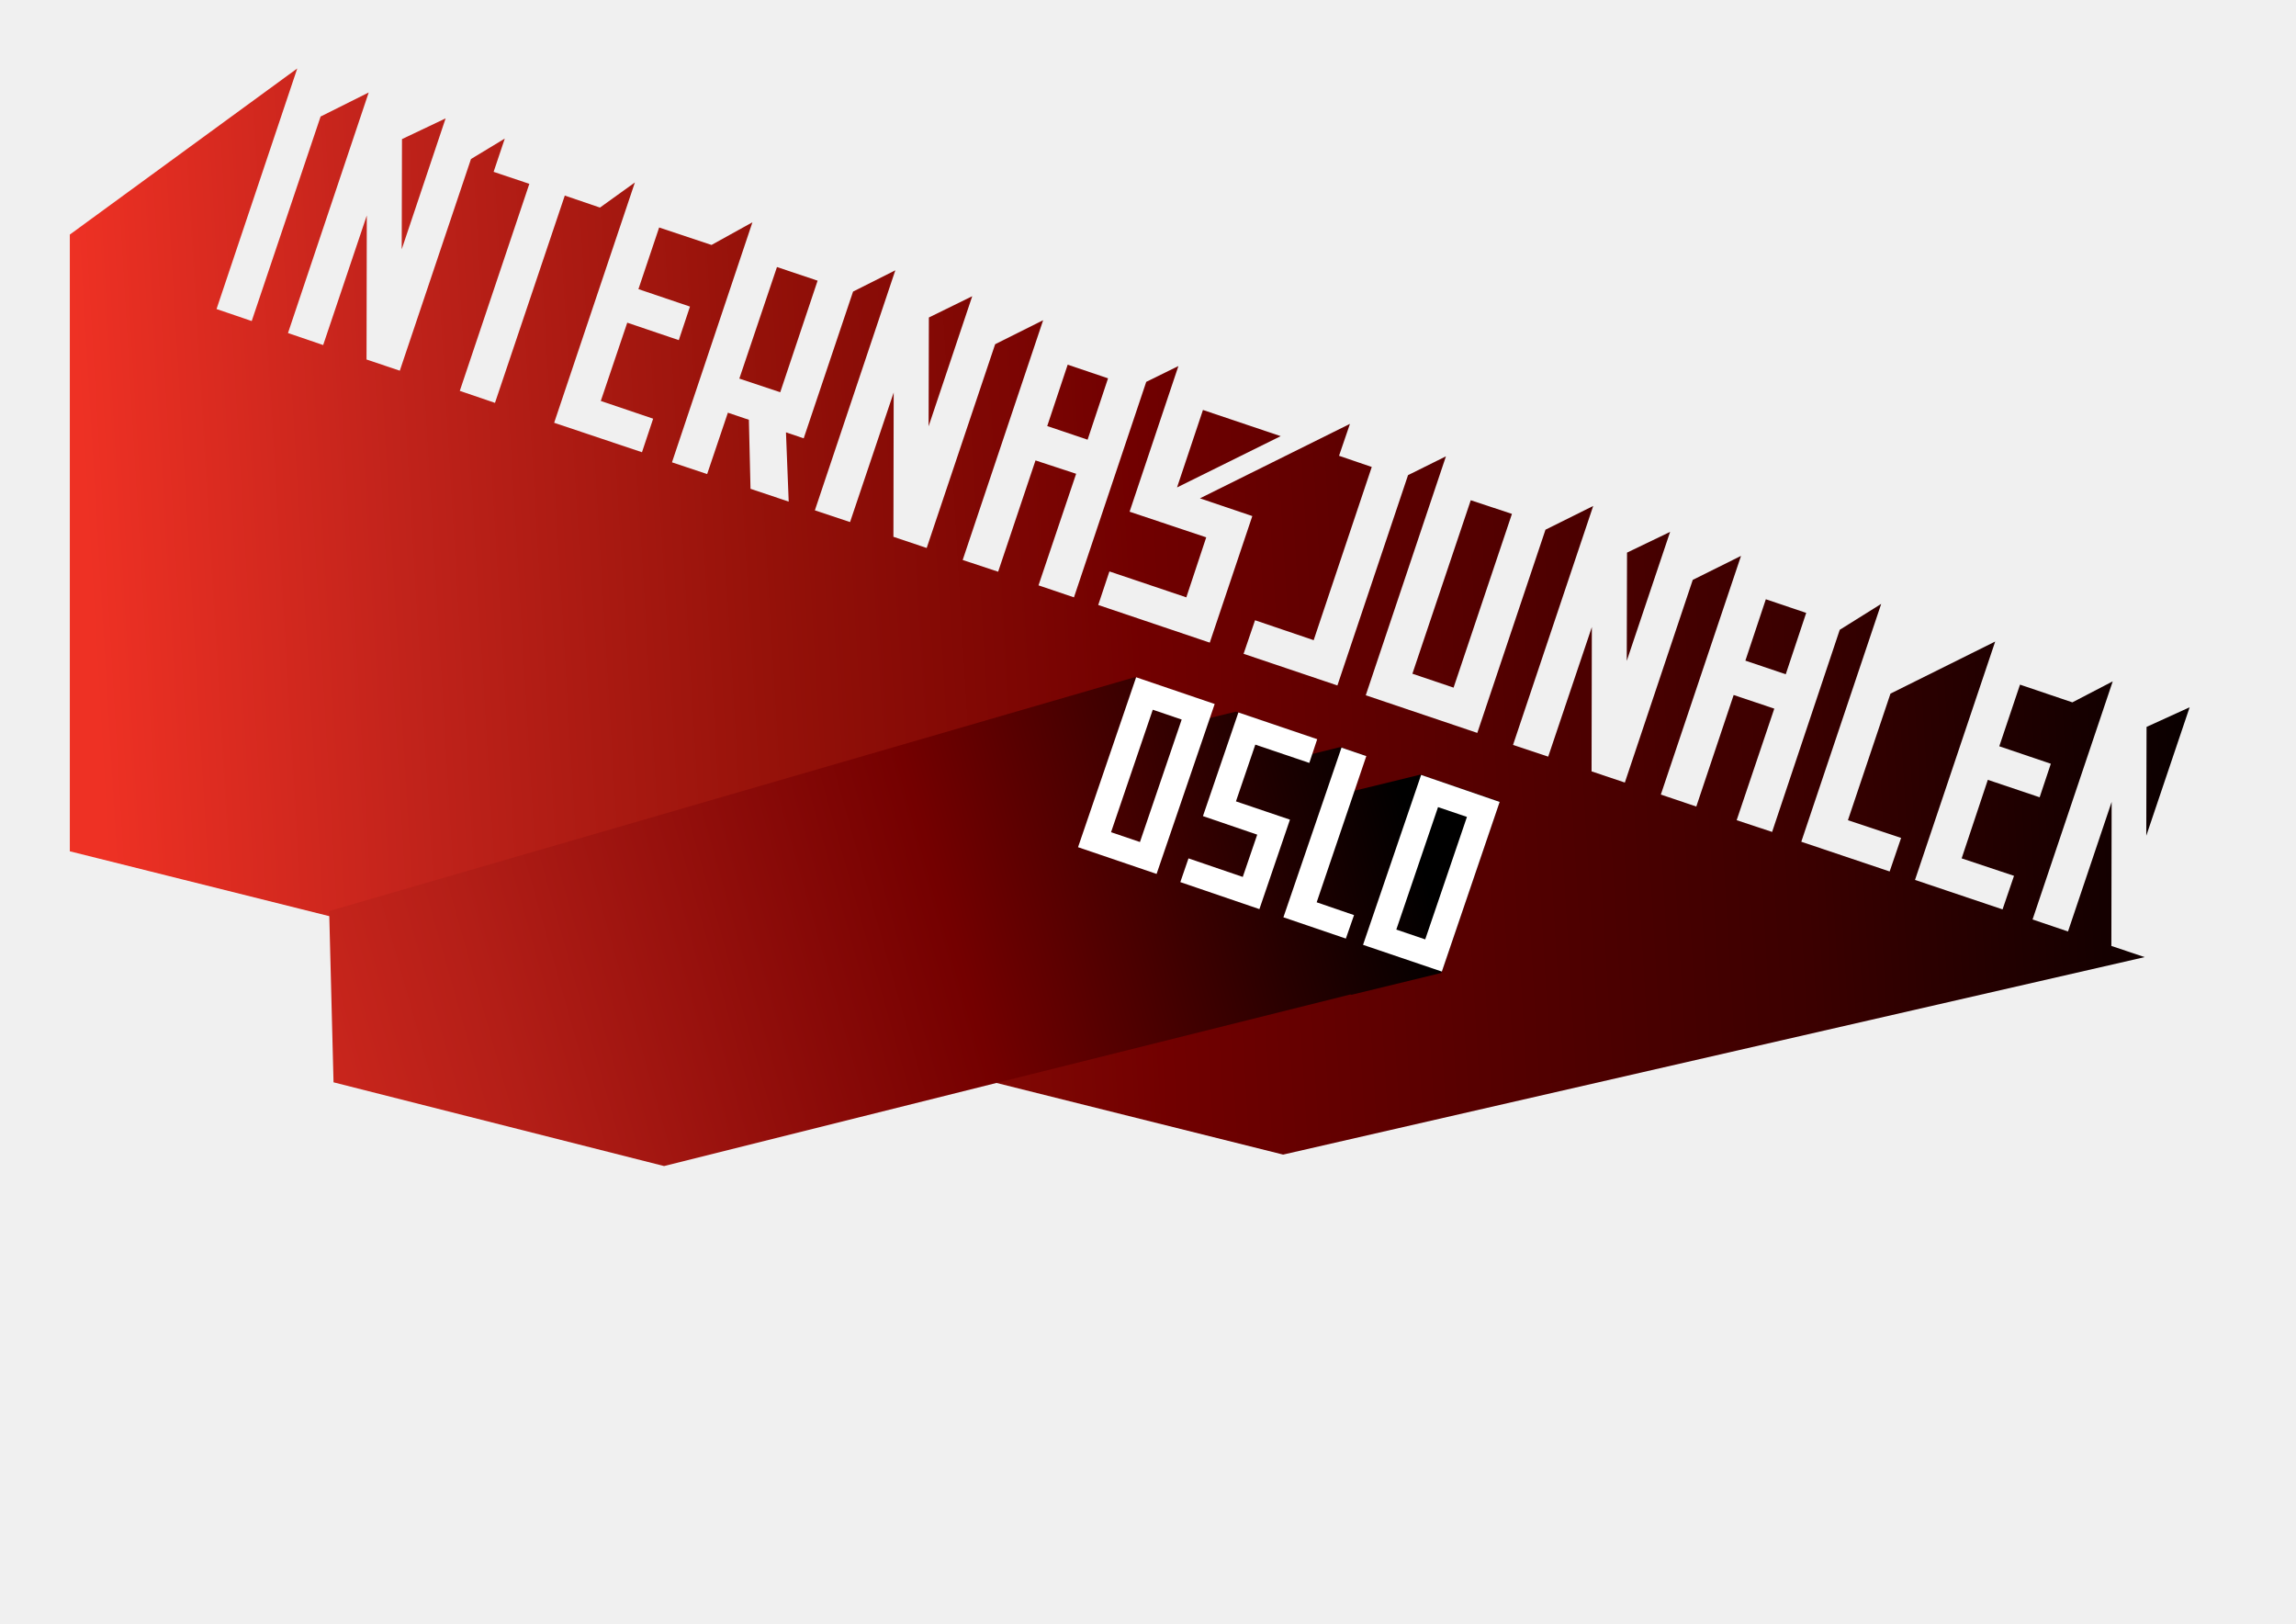
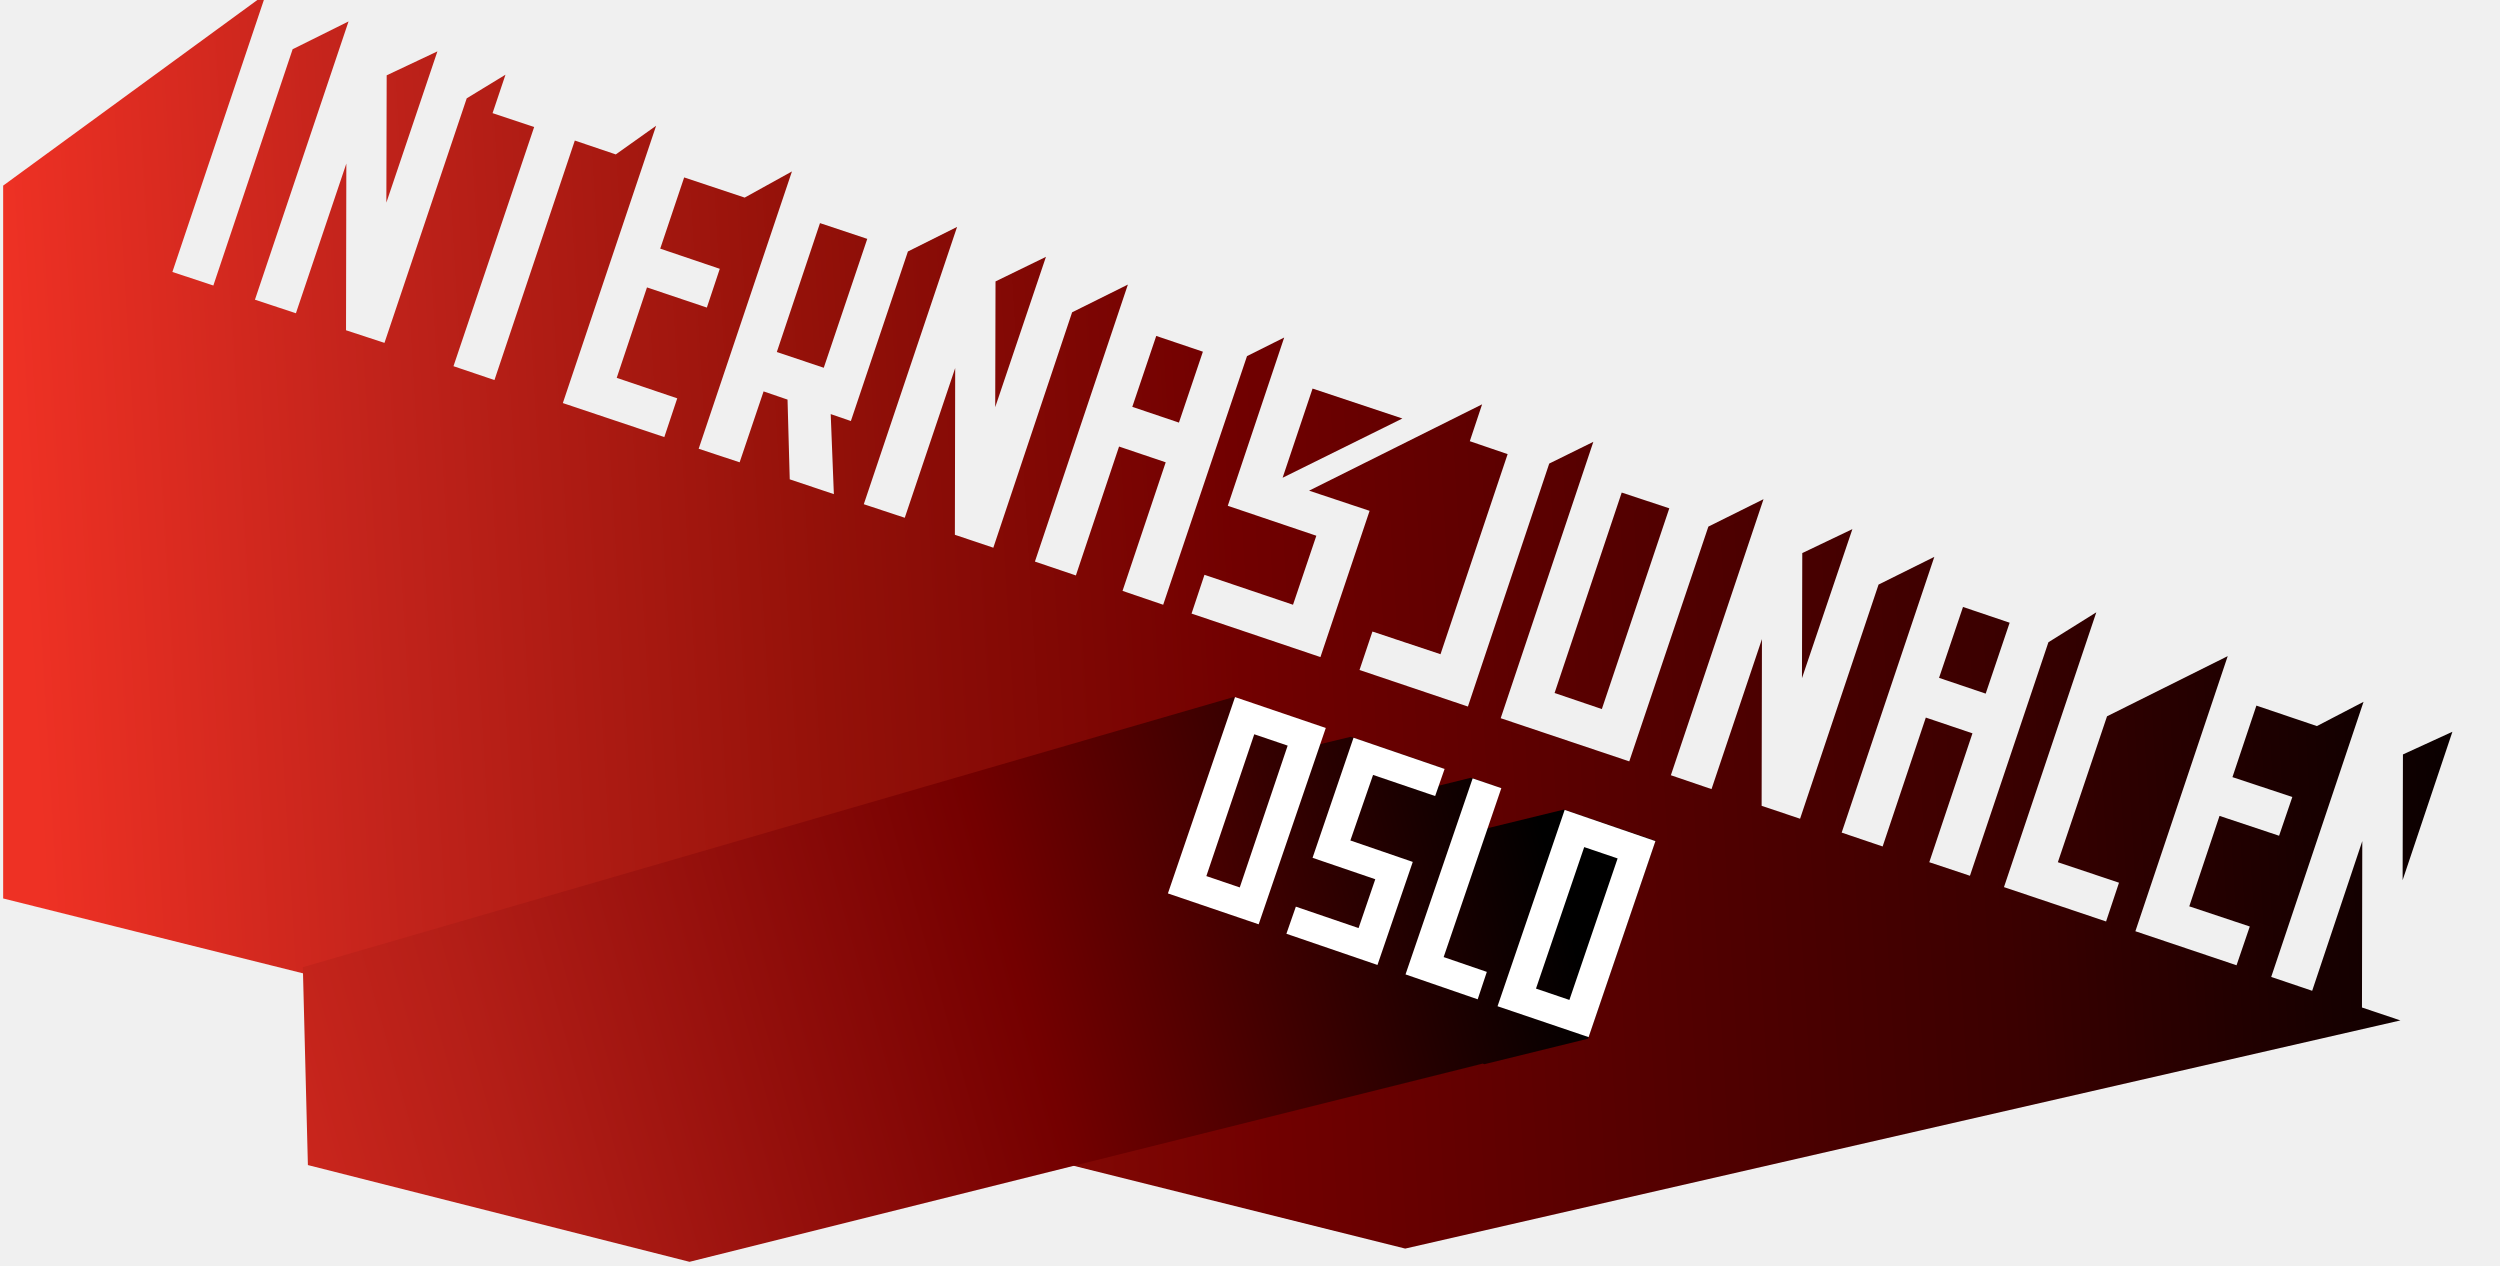
- <svg xmlns="http://www.w3.org/2000/svg" version="1.1" id="Layer_1" x="0px" y="0px" viewBox="0 0 841.9 595.3" style="enable-background:new 0 0 841.9 595.3;" xml:space="preserve">
+ <svg xmlns="http://www.w3.org/2000/svg" version="1.1" id="Layer_1" x="0px" y="0px" viewBox="0 0 793.3 401.7" style="enable-background:new 0 0 793.3 401.7;" xml:space="preserve">
  <style type="text/css">
	.st0{fill:url(#SVGID_1_);}
	.st1{fill:url(#SVGID_2_);}
	.st2{fill:url(#SVGID_3_);}
	.st3{fill:url(#SVGID_4_);}
	.st4{fill:url(#SVGID_5_);}
	.st5{fill:url(#SVGID_6_);}
	.st6{fill:url(#SVGID_7_);}
	.st7{fill:url(#SVGID_8_);}
	.st8{fill:url(#SVGID_9_);}
	.st9{fill:url(#SVGID_10_);}
	.st10{fill:url(#SVGID_11_);}
	.st11{fill:url(#SVGID_12_);}
	.st12{fill:url(#SVGID_13_);}
	.st13{fill:url(#SVGID_14_);}
	.st14{fill:url(#SVGID_15_);}
	.st15{fill:url(#SVGID_16_);}
	.st16{fill:url(#SVGID_17_);}
	.st17{fill:url(#SVGID_18_);}
	.st18{fill:url(#SVGID_19_);}
	.st19{fill:url(#SVGID_20_);}
	.st20{fill:url(#SVGID_21_);}
	.st21{fill:url(#SVGID_22_);}
	.st22{fill:url(#SVGID_23_);}
	.st23{fill:url(#SVGID_24_);}
	.st24{fill:url(#SVGID_25_);}
	.st25{fill:url(#SVGID_26_);}
	.st26{fill:none;stroke:#FFFFFF;stroke-width:0.669;}
	.st27{fill:url(#SVGID_27_);}
	.st28{fill:#FFFFFF;}
</style>
  <g>
-     <linearGradient id="SVGID_1_" gradientUnits="userSpaceOnUse" x1="109.025" y1="25.088" x2="109.034" y2="25.088">
-       <stop offset="0" style="stop-color:#EE3124" />
-       <stop offset="0.145" style="stop-color:#C1231B" />
-       <stop offset="0.317" style="stop-color:#941109" />
-       <stop offset="0.483" style="stop-color:#710000" />
-       <stop offset="0.639" style="stop-color:#540000" />
-       <stop offset="0.781" style="stop-color:#3B0000" />
-       <stop offset="0.906" style="stop-color:#180000" />
-       <stop offset="1" style="stop-color:#000000" />
-     </linearGradient>
-     <polygon class="st0" points="109,25.1 109,25.1 109,25.1  " />
-     <linearGradient id="SVGID_2_" gradientUnits="userSpaceOnUse" x1="135.261" y1="33.902" x2="135.27" y2="33.901">
-       <stop offset="0" style="stop-color:#EE3124" />
-       <stop offset="0.145" style="stop-color:#C1231B" />
-       <stop offset="0.317" style="stop-color:#941109" />
-       <stop offset="0.483" style="stop-color:#710000" />
-       <stop offset="0.639" style="stop-color:#540000" />
-       <stop offset="0.781" style="stop-color:#3B0000" />
-       <stop offset="0.906" style="stop-color:#180000" />
-       <stop offset="1" style="stop-color:#000000" />
-     </linearGradient>
-     <polygon class="st1" points="135.3,33.9 135.3,33.9 135.3,33.9  " />
-     <linearGradient id="SVGID_3_" gradientUnits="userSpaceOnUse" x1="328.75" y1="98.918" x2="328.755" y2="98.918">
-       <stop offset="0" style="stop-color:#EE3124" />
-       <stop offset="0.145" style="stop-color:#C1231B" />
-       <stop offset="0.317" style="stop-color:#941109" />
-       <stop offset="0.483" style="stop-color:#710000" />
-       <stop offset="0.639" style="stop-color:#540000" />
-       <stop offset="0.781" style="stop-color:#3B0000" />
-       <stop offset="0.906" style="stop-color:#180000" />
-       <stop offset="1" style="stop-color:#000000" />
-     </linearGradient>
-     <polygon class="st2" points="328.8,98.9 328.7,98.9 328.8,98.9  " />
-     <linearGradient id="SVGID_4_" gradientUnits="userSpaceOnUse" x1="804.163" y1="258.656" x2="804.168" y2="258.656">
-       <stop offset="0" style="stop-color:#EE3124" />
-       <stop offset="0.145" style="stop-color:#C1231B" />
-       <stop offset="0.317" style="stop-color:#941109" />
-       <stop offset="0.483" style="stop-color:#710000" />
-       <stop offset="0.639" style="stop-color:#540000" />
-       <stop offset="0.781" style="stop-color:#3B0000" />
-       <stop offset="0.906" style="stop-color:#180000" />
-       <stop offset="1" style="stop-color:#000000" />
-     </linearGradient>
-     <polygon class="st3" points="804.2,258.7 804.2,258.7 804.2,258.7  " />
-     <linearGradient id="SVGID_5_" gradientUnits="userSpaceOnUse" x1="39.715" y1="328.032" x2="833.892" y2="280.472">
-       <stop offset="0" style="stop-color:#EE3124" />
-       <stop offset="0.145" style="stop-color:#C1231B" />
-       <stop offset="0.317" style="stop-color:#941109" />
-       <stop offset="0.483" style="stop-color:#710000" />
-       <stop offset="0.639" style="stop-color:#540000" />
-       <stop offset="0.781" style="stop-color:#3B0000" />
-       <stop offset="0.906" style="stop-color:#180000" />
-       <stop offset="1" style="stop-color:#000000" />
-     </linearGradient>
-     <polygon class="st4" points="802.9,259.3 787.1,266.5 787,306.4  " />
-     <linearGradient id="SVGID_6_" gradientUnits="userSpaceOnUse" x1="775.93" y1="249.169" x2="775.942" y2="249.169">
-       <stop offset="0" style="stop-color:#EE3124" />
-       <stop offset="0.145" style="stop-color:#C1231B" />
-       <stop offset="0.317" style="stop-color:#941109" />
-       <stop offset="0.483" style="stop-color:#710000" />
-       <stop offset="0.639" style="stop-color:#540000" />
-       <stop offset="0.781" style="stop-color:#3B0000" />
-       <stop offset="0.906" style="stop-color:#180000" />
-       <stop offset="1" style="stop-color:#000000" />
-     </linearGradient>
-     <polygon class="st5" points="775.9,249.2 775.9,249.2 775.9,249.2  " />
-     <linearGradient id="SVGID_7_" gradientUnits="userSpaceOnUse" x1="36.26" y1="270.277" x2="830.432" y2="222.717">
-       <stop offset="0" style="stop-color:#EE3124" />
-       <stop offset="0.145" style="stop-color:#C1231B" />
-       <stop offset="0.317" style="stop-color:#941109" />
-       <stop offset="0.483" style="stop-color:#710000" />
-       <stop offset="0.639" style="stop-color:#540000" />
-       <stop offset="0.781" style="stop-color:#3B0000" />
-       <stop offset="0.906" style="stop-color:#180000" />
-       <stop offset="1" style="stop-color:#000000" />
-     </linearGradient>
-     <polygon class="st6" points="640,242.2 654.8,247.2 662.3,224.7 647.5,219.7  " />
-     <linearGradient id="SVGID_8_" gradientUnits="userSpaceOnUse" x1="639.437" y1="203.312" x2="639.479" y2="203.309">
-       <stop offset="0" style="stop-color:#EE3124" />
-       <stop offset="0.145" style="stop-color:#C1231B" />
-       <stop offset="0.317" style="stop-color:#941109" />
-       <stop offset="0.483" style="stop-color:#710000" />
-       <stop offset="0.639" style="stop-color:#540000" />
-       <stop offset="0.781" style="stop-color:#3B0000" />
-       <stop offset="0.906" style="stop-color:#180000" />
-       <stop offset="1" style="stop-color:#000000" />
-     </linearGradient>
-     <polygon class="st7" points="639.4,203.3 639.4,203.3 639.5,203.3  " />
-     <linearGradient id="SVGID_9_" gradientUnits="userSpaceOnUse" x1="35.204" y1="252.75" x2="829.387" y2="205.189">
-       <stop offset="0" style="stop-color:#EE3124" />
-       <stop offset="0.145" style="stop-color:#C1231B" />
-       <stop offset="0.317" style="stop-color:#941109" />
-       <stop offset="0.483" style="stop-color:#710000" />
-       <stop offset="0.639" style="stop-color:#540000" />
-       <stop offset="0.781" style="stop-color:#3B0000" />
-       <stop offset="0.906" style="stop-color:#180000" />
-       <stop offset="1" style="stop-color:#000000" />
-     </linearGradient>
-     <polygon class="st8" points="612.4,195 596.6,202.6 596.5,242.3  " />
-     <linearGradient id="SVGID_10_" gradientUnits="userSpaceOnUse" x1="732.731" y1="234.66" x2="732.756" y2="234.658">
-       <stop offset="0" style="stop-color:#EE3124" />
-       <stop offset="0.145" style="stop-color:#C1231B" />
-       <stop offset="0.317" style="stop-color:#941109" />
-       <stop offset="0.483" style="stop-color:#710000" />
-       <stop offset="0.639" style="stop-color:#540000" />
-       <stop offset="0.781" style="stop-color:#3B0000" />
-       <stop offset="0.906" style="stop-color:#180000" />
-       <stop offset="1" style="stop-color:#000000" />
-     </linearGradient>
-     <polygon class="st9" points="732.7,234.7 732.7,234.7 732.8,234.7  " />
-     <linearGradient id="SVGID_11_" gradientUnits="userSpaceOnUse" x1="690.999" y1="220.635" x2="691.014" y2="220.634">
-       <stop offset="0" style="stop-color:#EE3124" />
-       <stop offset="0.145" style="stop-color:#C1231B" />
-       <stop offset="0.317" style="stop-color:#941109" />
-       <stop offset="0.483" style="stop-color:#710000" />
-       <stop offset="0.639" style="stop-color:#540000" />
-       <stop offset="0.781" style="stop-color:#3B0000" />
-       <stop offset="0.906" style="stop-color:#180000" />
-       <stop offset="1" style="stop-color:#000000" />
-     </linearGradient>
-     <polygon class="st10" points="691,220.6 691,220.6 691,220.6  " />
-     <linearGradient id="SVGID_12_" gradientUnits="userSpaceOnUse" x1="29.148" y1="151.594" x2="823.333" y2="104.034">
-       <stop offset="0" style="stop-color:#EE3124" />
-       <stop offset="0.145" style="stop-color:#C1231B" />
-       <stop offset="0.317" style="stop-color:#941109" />
-       <stop offset="0.483" style="stop-color:#710000" />
-       <stop offset="0.639" style="stop-color:#540000" />
-       <stop offset="0.781" style="stop-color:#3B0000" />
-       <stop offset="0.906" style="stop-color:#180000" />
-       <stop offset="1" style="stop-color:#000000" />
-     </linearGradient>
-     <polygon class="st11" points="356.5,108.6 340.6,116.4 340.5,156.3  " />
-     <linearGradient id="SVGID_13_" gradientUnits="userSpaceOnUse" x1="24.581" y1="75.245" x2="818.748" y2="27.686">
-       <stop offset="0" style="stop-color:#EE3124" />
-       <stop offset="0.145" style="stop-color:#C1231B" />
-       <stop offset="0.317" style="stop-color:#941109" />
-       <stop offset="0.483" style="stop-color:#710000" />
-       <stop offset="0.639" style="stop-color:#540000" />
-       <stop offset="0.781" style="stop-color:#3B0000" />
-       <stop offset="0.906" style="stop-color:#180000" />
-       <stop offset="1" style="stop-color:#000000" />
-     </linearGradient>
-     <polygon class="st12" points="163.4,43.4 147.4,51 147.3,91.4  " />
-     <linearGradient id="SVGID_14_" gradientUnits="userSpaceOnUse" x1="34.407" y1="239.473" x2="828.556" y2="191.915">
-       <stop offset="0" style="stop-color:#EE3124" />
-       <stop offset="0.145" style="stop-color:#C1231B" />
-       <stop offset="0.317" style="stop-color:#941109" />
-       <stop offset="0.483" style="stop-color:#710000" />
-       <stop offset="0.639" style="stop-color:#540000" />
-       <stop offset="0.781" style="stop-color:#3B0000" />
-       <stop offset="0.906" style="stop-color:#180000" />
-       <stop offset="1" style="stop-color:#000000" />
-     </linearGradient>
-     <polygon class="st13" points="774.3,294 758.3,341.5 745.3,337.1 774.7,249.8 759.9,257.5 740.7,251 733.1,273.6 752,280    747.9,292.3 728.9,285.9 719.3,314.7 738.5,321.1 734.3,333.4 702.2,322.6 731.6,235.2 693.2,254.3 677.6,300.7 697.1,307.2    692.9,319.5 660.5,308.6 689.8,221.4 674.6,230.9 649.8,305 636.8,300.7 650.6,259.8 635.7,254.8 622,295.7 609,291.3 638.4,203.8    620.7,212.6 595.8,286.9 583.6,282.8 583.7,229.9 567.7,277.4 554.8,273.1 584.2,185.5 566.7,194.2 541.7,268.7 500.8,254.9    530.2,167.3 516.3,174.2 490.4,251.3 456,239.7 460.2,227.4 481.7,234.7 503,171.2 491,167.1 495,155.4 440,182.7 459.2,189.2    443.6,235.6 402.7,221.8 406.8,209.5 435,219 442.3,197 414.2,187.6 432.1,134.2 420.3,140 393.8,219 380.8,214.6 394.6,173.7    379.7,168.8 366,209.6 353,205.3 382.5,117.4 364.9,126.2 339.8,200.9 327.6,196.8 327.7,143.9 311.7,191.4 298.8,187.1    328.3,99.1 312.8,106.9 294.7,160.7 288.2,158.5 289.2,183.9 275.2,179.2 274.6,153.9 266.9,151.3 259.3,173.8 246.4,169.5    275.9,81.5 260.9,89.8 241.7,83.4 234.1,106 253,112.4 248.9,124.7 230,118.3 220.3,147 239.5,153.5 235.4,165.8 203.2,155    232.8,66.9 220,76.1 207.1,71.7 181.5,147.7 168.6,143.3 194.1,67.4 181,63 185.1,50.8 172.7,58.3 146.6,135.9 134.4,131.8    134.5,79 118.5,126.5 105.6,122.1 135.2,33.9 117.6,42.7 117.6,42.6 92.3,117.7 79.4,113.3 109,25.1 25.6,86 25.6,312.1    470.5,423.3 786.4,350.9 774.2,346.8  " />
-     <linearGradient id="SVGID_15_" gradientUnits="userSpaceOnUse" x1="34.906" y1="247.725" x2="829.085" y2="200.166">
-       <stop offset="0" style="stop-color:#EE3124" />
-       <stop offset="0.145" style="stop-color:#C1231B" />
-       <stop offset="0.317" style="stop-color:#941109" />
-       <stop offset="0.483" style="stop-color:#710000" />
-       <stop offset="0.639" style="stop-color:#540000" />
-       <stop offset="0.781" style="stop-color:#3B0000" />
-       <stop offset="0.906" style="stop-color:#180000" />
-       <stop offset="1" style="stop-color:#000000" />
-     </linearGradient>
-     <polygon class="st14" points="517.9,247 533,252.1 554.4,188.4 539.3,183.4  " />
-     <linearGradient id="SVGID_16_" gradientUnits="userSpaceOnUse" x1="163.487" y1="43.394" x2="163.523" y2="43.392">
-       <stop offset="0" style="stop-color:#EE3124" />
-       <stop offset="0.145" style="stop-color:#C1231B" />
-       <stop offset="0.317" style="stop-color:#941109" />
-       <stop offset="0.483" style="stop-color:#710000" />
-       <stop offset="0.639" style="stop-color:#540000" />
-       <stop offset="0.781" style="stop-color:#3B0000" />
-       <stop offset="0.906" style="stop-color:#180000" />
-       <stop offset="1" style="stop-color:#000000" />
-     </linearGradient>
-     <polygon class="st15" points="163.5,43.4 163.5,43.4 163.5,43.4  " />
-     <linearGradient id="SVGID_17_" gradientUnits="userSpaceOnUse" x1="36.486" y1="188.455" x2="821.409" y2="141.45">
-       <stop offset="0" style="stop-color:#EE3124" />
-       <stop offset="0.145" style="stop-color:#C1231B" />
-       <stop offset="0.317" style="stop-color:#941109" />
-       <stop offset="0.483" style="stop-color:#710000" />
-       <stop offset="0.639" style="stop-color:#540000" />
-       <stop offset="0.781" style="stop-color:#3B0000" />
-       <stop offset="0.906" style="stop-color:#180000" />
-       <stop offset="1" style="stop-color:#000000" />
-     </linearGradient>
-     <polygon class="st16" points="441.1,150.3 431.6,178.7 469.6,159.9  " />
-     <linearGradient id="SVGID_18_" gradientUnits="userSpaceOnUse" x1="30.209" y1="169.289" x2="824.388" y2="121.729">
-       <stop offset="0" style="stop-color:#EE3124" />
-       <stop offset="0.145" style="stop-color:#C1231B" />
-       <stop offset="0.317" style="stop-color:#941109" />
-       <stop offset="0.483" style="stop-color:#710000" />
-       <stop offset="0.639" style="stop-color:#540000" />
-       <stop offset="0.781" style="stop-color:#3B0000" />
-       <stop offset="0.906" style="stop-color:#180000" />
-       <stop offset="1" style="stop-color:#000000" />
-     </linearGradient>
-     <polygon class="st17" points="384,156.2 398.8,161.2 406.3,138.7 391.5,133.7  " />
-     <linearGradient id="SVGID_19_" gradientUnits="userSpaceOnUse" x1="613.344" y1="194.536" x2="613.355" y2="194.535">
-       <stop offset="0" style="stop-color:#EE3124" />
-       <stop offset="0.145" style="stop-color:#C1231B" />
-       <stop offset="0.317" style="stop-color:#941109" />
-       <stop offset="0.483" style="stop-color:#710000" />
-       <stop offset="0.639" style="stop-color:#540000" />
-       <stop offset="0.781" style="stop-color:#3B0000" />
-       <stop offset="0.906" style="stop-color:#180000" />
-       <stop offset="1" style="stop-color:#000000" />
-     </linearGradient>
-     <polygon class="st18" points="613.3,194.5 613.3,194.5 613.4,194.5  " />
-     <linearGradient id="SVGID_20_" gradientUnits="userSpaceOnUse" x1="28.235" y1="136.226" x2="822.401" y2="88.666">
-       <stop offset="0" style="stop-color:#EE3124" />
-       <stop offset="0.145" style="stop-color:#C1231B" />
-       <stop offset="0.317" style="stop-color:#941109" />
-       <stop offset="0.483" style="stop-color:#710000" />
-       <stop offset="0.639" style="stop-color:#540000" />
-       <stop offset="0.781" style="stop-color:#3B0000" />
-       <stop offset="0.906" style="stop-color:#180000" />
-       <stop offset="1" style="stop-color:#000000" />
-     </linearGradient>
-     <polygon class="st19" points="299.8,102.9 284.9,97.9 271.1,138.8 286.1,143.8  " />
-     <linearGradient id="SVGID_21_" gradientUnits="userSpaceOnUse" x1="233.065" y1="66.772" x2="233.099" y2="66.77">
-       <stop offset="0" style="stop-color:#EE3124" />
-       <stop offset="0.145" style="stop-color:#C1231B" />
-       <stop offset="0.317" style="stop-color:#941109" />
-       <stop offset="0.483" style="stop-color:#710000" />
-       <stop offset="0.639" style="stop-color:#540000" />
-       <stop offset="0.781" style="stop-color:#3B0000" />
-       <stop offset="0.906" style="stop-color:#180000" />
-       <stop offset="1" style="stop-color:#000000" />
-     </linearGradient>
-     <polygon class="st20" points="233.1,66.8 233.1,66.8 233.1,66.8  " />
-     <linearGradient id="SVGID_22_" gradientUnits="userSpaceOnUse" x1="585.115" y1="185.06" x2="585.124" y2="185.059">
-       <stop offset="0" style="stop-color:#EE3124" />
-       <stop offset="0.145" style="stop-color:#C1231B" />
-       <stop offset="0.317" style="stop-color:#941109" />
-       <stop offset="0.483" style="stop-color:#710000" />
-       <stop offset="0.639" style="stop-color:#540000" />
-       <stop offset="0.781" style="stop-color:#3B0000" />
-       <stop offset="0.906" style="stop-color:#180000" />
-       <stop offset="1" style="stop-color:#000000" />
-     </linearGradient>
-     <polygon class="st21" points="585.1,185.1 585.1,185.1 585.1,185.1  " />
-     <linearGradient id="SVGID_23_" gradientUnits="userSpaceOnUse" x1="356.967" y1="108.394" x2="356.973" y2="108.394">
-       <stop offset="0" style="stop-color:#EE3124" />
-       <stop offset="0.145" style="stop-color:#C1231B" />
-       <stop offset="0.317" style="stop-color:#941109" />
-       <stop offset="0.483" style="stop-color:#710000" />
-       <stop offset="0.639" style="stop-color:#540000" />
-       <stop offset="0.781" style="stop-color:#3B0000" />
-       <stop offset="0.906" style="stop-color:#180000" />
-       <stop offset="1" style="stop-color:#000000" />
-     </linearGradient>
-     <polygon class="st22" points="357,108.4 357,108.4 357,108.4  " />
-     <linearGradient id="SVGID_24_" gradientUnits="userSpaceOnUse" x1="276.253" y1="81.3" x2="276.366" y2="81.293">
-       <stop offset="0" style="stop-color:#EE3124" />
-       <stop offset="0.145" style="stop-color:#C1231B" />
-       <stop offset="0.317" style="stop-color:#941109" />
-       <stop offset="0.483" style="stop-color:#710000" />
-       <stop offset="0.639" style="stop-color:#540000" />
-       <stop offset="0.781" style="stop-color:#3B0000" />
-       <stop offset="0.906" style="stop-color:#180000" />
-       <stop offset="1" style="stop-color:#000000" />
-     </linearGradient>
-     <polygon class="st23" points="276.3,81.3 276.3,81.3 276.4,81.3  " />
-     <linearGradient id="SVGID_25_" gradientUnits="userSpaceOnUse" x1="185.219" y1="50.716" x2="185.332" y2="50.709">
-       <stop offset="0" style="stop-color:#EE3124" />
-       <stop offset="0.145" style="stop-color:#C1231B" />
-       <stop offset="0.317" style="stop-color:#941109" />
-       <stop offset="0.483" style="stop-color:#710000" />
-       <stop offset="0.639" style="stop-color:#540000" />
-       <stop offset="0.781" style="stop-color:#3B0000" />
-       <stop offset="0.906" style="stop-color:#180000" />
-       <stop offset="1" style="stop-color:#000000" />
-     </linearGradient>
-     <polygon class="st24" points="185.2,50.7 185.2,50.7 185.3,50.7  " />
-     <linearGradient id="SVGID_26_" gradientUnits="userSpaceOnUse" x1="383.055" y1="117.168" x2="383.104" y2="117.165">
-       <stop offset="0" style="stop-color:#EE3124" />
-       <stop offset="0.145" style="stop-color:#C1231B" />
-       <stop offset="0.317" style="stop-color:#941109" />
-       <stop offset="0.483" style="stop-color:#710000" />
-       <stop offset="0.639" style="stop-color:#540000" />
-       <stop offset="0.781" style="stop-color:#3B0000" />
-       <stop offset="0.906" style="stop-color:#180000" />
-       <stop offset="1" style="stop-color:#000000" />
-     </linearGradient>
-     <polygon class="st25" points="383.1,117.2 383.1,117.2 383.1,117.2  " />
+     <linearGradient id="SVGID_1_" gradientUnits="userSpaceOnUse" x1="84.393" y1="-1.997" x2="84.401" y2="-1.998">
+       <stop offset="0" style="stop-color:#EE3124" />
+       <stop offset="0.145" style="stop-color:#C1231B" />
+       <stop offset="0.317" style="stop-color:#941109" />
+       <stop offset="0.483" style="stop-color:#710000" />
+       <stop offset="0.639" style="stop-color:#540000" />
+       <stop offset="0.781" style="stop-color:#3B0000" />
+       <stop offset="0.906" style="stop-color:#180000" />
+       <stop offset="1" style="stop-color:#000000" />
+     </linearGradient>
+     <polygon class="st0" points="84.4,-2 84.4,-2 84.4,-2  " />
+     <linearGradient id="SVGID_2_" gradientUnits="userSpaceOnUse" x1="110.629" y1="6.816" x2="110.638" y2="6.816">
+       <stop offset="0" style="stop-color:#EE3124" />
+       <stop offset="0.145" style="stop-color:#C1231B" />
+       <stop offset="0.317" style="stop-color:#941109" />
+       <stop offset="0.483" style="stop-color:#710000" />
+       <stop offset="0.639" style="stop-color:#540000" />
+       <stop offset="0.781" style="stop-color:#3B0000" />
+       <stop offset="0.906" style="stop-color:#180000" />
+       <stop offset="1" style="stop-color:#000000" />
+     </linearGradient>
+     <polygon class="st1" points="110.6,6.8 110.6,6.8 110.6,6.8  " />
+     <linearGradient id="SVGID_3_" gradientUnits="userSpaceOnUse" x1="304.117" y1="71.833" x2="304.123" y2="71.833">
+       <stop offset="0" style="stop-color:#EE3124" />
+       <stop offset="0.145" style="stop-color:#C1231B" />
+       <stop offset="0.317" style="stop-color:#941109" />
+       <stop offset="0.483" style="stop-color:#710000" />
+       <stop offset="0.639" style="stop-color:#540000" />
+       <stop offset="0.781" style="stop-color:#3B0000" />
+       <stop offset="0.906" style="stop-color:#180000" />
+       <stop offset="1" style="stop-color:#000000" />
+     </linearGradient>
+     <polygon class="st2" points="304.1,71.8 304.1,71.8 304.1,71.8  " />
+     <linearGradient id="SVGID_4_" gradientUnits="userSpaceOnUse" x1="779.531" y1="231.571" x2="779.536" y2="231.57">
+       <stop offset="0" style="stop-color:#EE3124" />
+       <stop offset="0.145" style="stop-color:#C1231B" />
+       <stop offset="0.317" style="stop-color:#941109" />
+       <stop offset="0.483" style="stop-color:#710000" />
+       <stop offset="0.639" style="stop-color:#540000" />
+       <stop offset="0.781" style="stop-color:#3B0000" />
+       <stop offset="0.906" style="stop-color:#180000" />
+       <stop offset="1" style="stop-color:#000000" />
+     </linearGradient>
+     <polygon class="st3" points="779.5,231.6 779.5,231.6 779.5,231.6  " />
+     <linearGradient id="SVGID_5_" gradientUnits="userSpaceOnUse" x1="15.082" y1="300.947" x2="809.26" y2="253.387">
+       <stop offset="0" style="stop-color:#EE3124" />
+       <stop offset="0.145" style="stop-color:#C1231B" />
+       <stop offset="0.317" style="stop-color:#941109" />
+       <stop offset="0.483" style="stop-color:#710000" />
+       <stop offset="0.639" style="stop-color:#540000" />
+       <stop offset="0.781" style="stop-color:#3B0000" />
+       <stop offset="0.906" style="stop-color:#180000" />
+       <stop offset="1" style="stop-color:#000000" />
+     </linearGradient>
+     <polygon class="st4" points="778.2,232.2 762.5,239.4 762.4,279.3  " />
+     <linearGradient id="SVGID_6_" gradientUnits="userSpaceOnUse" x1="751.298" y1="222.084" x2="751.31" y2="222.083">
+       <stop offset="0" style="stop-color:#EE3124" />
+       <stop offset="0.145" style="stop-color:#C1231B" />
+       <stop offset="0.317" style="stop-color:#941109" />
+       <stop offset="0.483" style="stop-color:#710000" />
+       <stop offset="0.639" style="stop-color:#540000" />
+       <stop offset="0.781" style="stop-color:#3B0000" />
+       <stop offset="0.906" style="stop-color:#180000" />
+       <stop offset="1" style="stop-color:#000000" />
+     </linearGradient>
+     <polygon class="st5" points="751.3,222.1 751.3,222.1 751.3,222.1  " />
+     <linearGradient id="SVGID_7_" gradientUnits="userSpaceOnUse" x1="11.628" y1="243.191" x2="805.8" y2="195.632">
+       <stop offset="0" style="stop-color:#EE3124" />
+       <stop offset="0.145" style="stop-color:#C1231B" />
+       <stop offset="0.317" style="stop-color:#941109" />
+       <stop offset="0.483" style="stop-color:#710000" />
+       <stop offset="0.639" style="stop-color:#540000" />
+       <stop offset="0.781" style="stop-color:#3B0000" />
+       <stop offset="0.906" style="stop-color:#180000" />
+       <stop offset="1" style="stop-color:#000000" />
+     </linearGradient>
+     <polygon class="st6" points="615.3,215.1 630.1,220.1 637.7,197.6 622.9,192.6  " />
+     <linearGradient id="SVGID_8_" gradientUnits="userSpaceOnUse" x1="614.805" y1="176.226" x2="614.847" y2="176.224">
+       <stop offset="0" style="stop-color:#EE3124" />
+       <stop offset="0.145" style="stop-color:#C1231B" />
+       <stop offset="0.317" style="stop-color:#941109" />
+       <stop offset="0.483" style="stop-color:#710000" />
+       <stop offset="0.639" style="stop-color:#540000" />
+       <stop offset="0.781" style="stop-color:#3B0000" />
+       <stop offset="0.906" style="stop-color:#180000" />
+       <stop offset="1" style="stop-color:#000000" />
+     </linearGradient>
+     <polygon class="st7" points="614.8,176.2 614.8,176.2 614.8,176.2  " />
+     <linearGradient id="SVGID_9_" gradientUnits="userSpaceOnUse" x1="10.572" y1="225.664" x2="804.755" y2="178.104">
+       <stop offset="0" style="stop-color:#EE3124" />
+       <stop offset="0.145" style="stop-color:#C1231B" />
+       <stop offset="0.317" style="stop-color:#941109" />
+       <stop offset="0.483" style="stop-color:#710000" />
+       <stop offset="0.639" style="stop-color:#540000" />
+       <stop offset="0.781" style="stop-color:#3B0000" />
+       <stop offset="0.906" style="stop-color:#180000" />
+       <stop offset="1" style="stop-color:#000000" />
+     </linearGradient>
+     <polygon class="st8" points="587.8,167.9 571.9,175.5 571.8,215.2  " />
+     <linearGradient id="SVGID_10_" gradientUnits="userSpaceOnUse" x1="708.098" y1="207.574" x2="708.124" y2="207.573">
+       <stop offset="0" style="stop-color:#EE3124" />
+       <stop offset="0.145" style="stop-color:#C1231B" />
+       <stop offset="0.317" style="stop-color:#941109" />
+       <stop offset="0.483" style="stop-color:#710000" />
+       <stop offset="0.639" style="stop-color:#540000" />
+       <stop offset="0.781" style="stop-color:#3B0000" />
+       <stop offset="0.906" style="stop-color:#180000" />
+       <stop offset="1" style="stop-color:#000000" />
+     </linearGradient>
+     <polygon class="st9" points="708.1,207.6 708.1,207.6 708.1,207.6  " />
+     <linearGradient id="SVGID_11_" gradientUnits="userSpaceOnUse" x1="666.367" y1="193.549" x2="666.382" y2="193.549">
+       <stop offset="0" style="stop-color:#EE3124" />
+       <stop offset="0.145" style="stop-color:#C1231B" />
+       <stop offset="0.317" style="stop-color:#941109" />
+       <stop offset="0.483" style="stop-color:#710000" />
+       <stop offset="0.639" style="stop-color:#540000" />
+       <stop offset="0.781" style="stop-color:#3B0000" />
+       <stop offset="0.906" style="stop-color:#180000" />
+       <stop offset="1" style="stop-color:#000000" />
+     </linearGradient>
+     <polygon class="st10" points="666.4,193.5 666.4,193.5 666.4,193.6  " />
+     <linearGradient id="SVGID_12_" gradientUnits="userSpaceOnUse" x1="4.516" y1="124.508" x2="798.7" y2="76.948">
+       <stop offset="0" style="stop-color:#EE3124" />
+       <stop offset="0.145" style="stop-color:#C1231B" />
+       <stop offset="0.317" style="stop-color:#941109" />
+       <stop offset="0.483" style="stop-color:#710000" />
+       <stop offset="0.639" style="stop-color:#540000" />
+       <stop offset="0.781" style="stop-color:#3B0000" />
+       <stop offset="0.906" style="stop-color:#180000" />
+       <stop offset="1" style="stop-color:#000000" />
+     </linearGradient>
+     <polygon class="st11" points="331.9,81.5 315.9,89.3 315.8,129.2  " />
+     <linearGradient id="SVGID_13_" gradientUnits="userSpaceOnUse" x1="-5.098850e-02" y1="48.16" x2="794.116" y2="0.601">
+       <stop offset="0" style="stop-color:#EE3124" />
+       <stop offset="0.145" style="stop-color:#C1231B" />
+       <stop offset="0.317" style="stop-color:#941109" />
+       <stop offset="0.483" style="stop-color:#710000" />
+       <stop offset="0.639" style="stop-color:#540000" />
+       <stop offset="0.781" style="stop-color:#3B0000" />
+       <stop offset="0.906" style="stop-color:#180000" />
+       <stop offset="1" style="stop-color:#000000" />
+     </linearGradient>
+     <polygon class="st12" points="138.8,16.3 122.7,23.9 122.6,64.3  " />
+     <linearGradient id="SVGID_14_" gradientUnits="userSpaceOnUse" x1="9.775" y1="212.388" x2="803.924" y2="164.83">
+       <stop offset="0" style="stop-color:#EE3124" />
+       <stop offset="0.145" style="stop-color:#C1231B" />
+       <stop offset="0.317" style="stop-color:#941109" />
+       <stop offset="0.483" style="stop-color:#710000" />
+       <stop offset="0.639" style="stop-color:#540000" />
+       <stop offset="0.781" style="stop-color:#3B0000" />
+       <stop offset="0.906" style="stop-color:#180000" />
+       <stop offset="1" style="stop-color:#000000" />
+     </linearGradient>
+     <polygon class="st13" points="749.6,266.9 733.7,314.4 720.7,310 750,222.7 735.2,230.4 716,223.9 708.4,246.6 727.4,252.9    723.2,265.2 704.3,258.9 694.7,287.6 713.9,294 709.7,306.3 677.6,295.5 706.9,208.2 668.6,227.3 653,273.6 672.4,280.1    668.3,292.4 635.9,281.5 665.2,194.3 650,203.8 625.1,277.9 612.2,273.6 625.9,232.7 611.1,227.7 597.4,268.6 584.4,264.2    613.8,176.7 596.1,185.5 571.2,259.8 559,255.7 559.1,202.8 543.1,250.4 530.2,246 559.6,158.4 542.1,167.1 517,241.6 476.2,227.9    505.6,140.2 491.6,147.1 465.8,224.2 431.4,212.6 435.5,200.4 457.1,207.6 478.4,144.1 466.4,140 470.3,128.3 415.4,155.7    434.6,162.1 419,208.5 378.1,194.7 382.2,182.4 410.3,191.9 417.7,170 389.6,160.5 407.5,107.1 395.7,113 369.1,191.9 356.2,187.5    369.9,146.7 355.1,141.7 341.4,182.6 328.4,178.2 357.9,90.3 340.2,99.1 315.2,173.8 303,169.7 303.1,116.8 287.1,164.3 274.1,160    303.7,72 288.1,79.8 270,133.6 263.6,131.4 264.6,156.8 250.6,152.1 249.9,126.8 242.3,124.2 234.7,146.7 221.7,142.4 251.3,54.4    236.3,62.7 217.1,56.3 209.5,78.9 228.4,85.3 224.3,97.6 205.3,91.2 195.7,119.9 214.9,126.4 210.8,138.7 178.6,127.9 208.2,39.9    195.4,49 182.4,44.6 156.9,120.6 143.9,116.2 169.5,40.3 156.3,35.9 160.4,23.7 148.1,31.2 122,108.8 109.8,104.8 109.9,51.9    93.9,99.4 80.9,95.1 110.6,6.8 92.9,15.6 92.9,15.5 67.7,90.6 54.7,86.3 84.4,-2 1,58.9 1,285.1 445.9,396.2 761.7,323.8    749.5,319.7  " />
+     <linearGradient id="SVGID_15_" gradientUnits="userSpaceOnUse" x1="10.274" y1="220.64" x2="804.453" y2="173.08">
+       <stop offset="0" style="stop-color:#EE3124" />
+       <stop offset="0.145" style="stop-color:#C1231B" />
+       <stop offset="0.317" style="stop-color:#941109" />
+       <stop offset="0.483" style="stop-color:#710000" />
+       <stop offset="0.639" style="stop-color:#540000" />
+       <stop offset="0.781" style="stop-color:#3B0000" />
+       <stop offset="0.906" style="stop-color:#180000" />
+       <stop offset="1" style="stop-color:#000000" />
+     </linearGradient>
+     <polygon class="st14" points="493.3,219.9 508.3,225 529.7,161.3 514.6,156.3  " />
+     <linearGradient id="SVGID_16_" gradientUnits="userSpaceOnUse" x1="138.854" y1="16.308" x2="138.891" y2="16.306">
+       <stop offset="0" style="stop-color:#EE3124" />
+       <stop offset="0.145" style="stop-color:#C1231B" />
+       <stop offset="0.317" style="stop-color:#941109" />
+       <stop offset="0.483" style="stop-color:#710000" />
+       <stop offset="0.639" style="stop-color:#540000" />
+       <stop offset="0.781" style="stop-color:#3B0000" />
+       <stop offset="0.906" style="stop-color:#180000" />
+       <stop offset="1" style="stop-color:#000000" />
+     </linearGradient>
+     <polygon class="st15" points="138.9,16.3 138.9,16.3 138.9,16.3  " />
+     <linearGradient id="SVGID_17_" gradientUnits="userSpaceOnUse" x1="11.853" y1="161.37" x2="796.777" y2="114.364">
+       <stop offset="0" style="stop-color:#EE3124" />
+       <stop offset="0.145" style="stop-color:#C1231B" />
+       <stop offset="0.317" style="stop-color:#941109" />
+       <stop offset="0.483" style="stop-color:#710000" />
+       <stop offset="0.639" style="stop-color:#540000" />
+       <stop offset="0.781" style="stop-color:#3B0000" />
+       <stop offset="0.906" style="stop-color:#180000" />
+       <stop offset="1" style="stop-color:#000000" />
+     </linearGradient>
+     <polygon class="st16" points="416.5,123.3 407,151.6 445,132.8  " />
+     <linearGradient id="SVGID_18_" gradientUnits="userSpaceOnUse" x1="5.577" y1="142.203" x2="799.756" y2="94.643">
+       <stop offset="0" style="stop-color:#EE3124" />
+       <stop offset="0.145" style="stop-color:#C1231B" />
+       <stop offset="0.317" style="stop-color:#941109" />
+       <stop offset="0.483" style="stop-color:#710000" />
+       <stop offset="0.639" style="stop-color:#540000" />
+       <stop offset="0.781" style="stop-color:#3B0000" />
+       <stop offset="0.906" style="stop-color:#180000" />
+       <stop offset="1" style="stop-color:#000000" />
+     </linearGradient>
+     <polygon class="st17" points="359.3,129.1 374.1,134.1 381.7,111.6 366.9,106.6  " />
+     <linearGradient id="SVGID_19_" gradientUnits="userSpaceOnUse" x1="588.712" y1="167.45" x2="588.723" y2="167.45">
+       <stop offset="0" style="stop-color:#EE3124" />
+       <stop offset="0.145" style="stop-color:#C1231B" />
+       <stop offset="0.317" style="stop-color:#941109" />
+       <stop offset="0.483" style="stop-color:#710000" />
+       <stop offset="0.639" style="stop-color:#540000" />
+       <stop offset="0.781" style="stop-color:#3B0000" />
+       <stop offset="0.906" style="stop-color:#180000" />
+       <stop offset="1" style="stop-color:#000000" />
+     </linearGradient>
+     <polygon class="st18" points="588.7,167.4 588.7,167.4 588.7,167.5  " />
+     <linearGradient id="SVGID_20_" gradientUnits="userSpaceOnUse" x1="3.603" y1="109.14" x2="797.769" y2="61.581">
+       <stop offset="0" style="stop-color:#EE3124" />
+       <stop offset="0.145" style="stop-color:#C1231B" />
+       <stop offset="0.317" style="stop-color:#941109" />
+       <stop offset="0.483" style="stop-color:#710000" />
+       <stop offset="0.639" style="stop-color:#540000" />
+       <stop offset="0.781" style="stop-color:#3B0000" />
+       <stop offset="0.906" style="stop-color:#180000" />
+       <stop offset="1" style="stop-color:#000000" />
+     </linearGradient>
+     <polygon class="st19" points="275.2,75.8 260.2,70.8 246.5,111.7 261.4,116.7  " />
+     <linearGradient id="SVGID_21_" gradientUnits="userSpaceOnUse" x1="208.433" y1="39.686" x2="208.467" y2="39.684">
+       <stop offset="0" style="stop-color:#EE3124" />
+       <stop offset="0.145" style="stop-color:#C1231B" />
+       <stop offset="0.317" style="stop-color:#941109" />
+       <stop offset="0.483" style="stop-color:#710000" />
+       <stop offset="0.639" style="stop-color:#540000" />
+       <stop offset="0.781" style="stop-color:#3B0000" />
+       <stop offset="0.906" style="stop-color:#180000" />
+       <stop offset="1" style="stop-color:#000000" />
+     </linearGradient>
+     <polygon class="st20" points="208.4,39.7 208.4,39.7 208.5,39.7  " />
+     <linearGradient id="SVGID_22_" gradientUnits="userSpaceOnUse" x1="560.483" y1="157.974" x2="560.492" y2="157.974">
+       <stop offset="0" style="stop-color:#EE3124" />
+       <stop offset="0.145" style="stop-color:#C1231B" />
+       <stop offset="0.317" style="stop-color:#941109" />
+       <stop offset="0.483" style="stop-color:#710000" />
+       <stop offset="0.639" style="stop-color:#540000" />
+       <stop offset="0.781" style="stop-color:#3B0000" />
+       <stop offset="0.906" style="stop-color:#180000" />
+       <stop offset="1" style="stop-color:#000000" />
+     </linearGradient>
+     <polygon class="st21" points="560.5,158 560.5,158 560.5,158  " />
+     <linearGradient id="SVGID_23_" gradientUnits="userSpaceOnUse" x1="332.335" y1="81.308" x2="332.341" y2="81.308">
+       <stop offset="0" style="stop-color:#EE3124" />
+       <stop offset="0.145" style="stop-color:#C1231B" />
+       <stop offset="0.317" style="stop-color:#941109" />
+       <stop offset="0.483" style="stop-color:#710000" />
+       <stop offset="0.639" style="stop-color:#540000" />
+       <stop offset="0.781" style="stop-color:#3B0000" />
+       <stop offset="0.906" style="stop-color:#180000" />
+       <stop offset="1" style="stop-color:#000000" />
+     </linearGradient>
+     <polygon class="st22" points="332.3,81.3 332.3,81.3 332.3,81.3  " />
+     <linearGradient id="SVGID_24_" gradientUnits="userSpaceOnUse" x1="251.621" y1="54.214" x2="251.734" y2="54.208">
+       <stop offset="0" style="stop-color:#EE3124" />
+       <stop offset="0.145" style="stop-color:#C1231B" />
+       <stop offset="0.317" style="stop-color:#941109" />
+       <stop offset="0.483" style="stop-color:#710000" />
+       <stop offset="0.639" style="stop-color:#540000" />
+       <stop offset="0.781" style="stop-color:#3B0000" />
+       <stop offset="0.906" style="stop-color:#180000" />
+       <stop offset="1" style="stop-color:#000000" />
+     </linearGradient>
+     <polygon class="st23" points="251.6,54.2 251.6,54.2 251.7,54.2  " />
+     <linearGradient id="SVGID_25_" gradientUnits="userSpaceOnUse" x1="160.586" y1="23.63" x2="160.699" y2="23.623">
+       <stop offset="0" style="stop-color:#EE3124" />
+       <stop offset="0.145" style="stop-color:#C1231B" />
+       <stop offset="0.317" style="stop-color:#941109" />
+       <stop offset="0.483" style="stop-color:#710000" />
+       <stop offset="0.639" style="stop-color:#540000" />
+       <stop offset="0.781" style="stop-color:#3B0000" />
+       <stop offset="0.906" style="stop-color:#180000" />
+       <stop offset="1" style="stop-color:#000000" />
+     </linearGradient>
+     <polygon class="st24" points="160.6,23.6 160.6,23.6 160.7,23.6  " />
+     <linearGradient id="SVGID_26_" gradientUnits="userSpaceOnUse" x1="358.423" y1="90.082" x2="358.472" y2="90.08">
+       <stop offset="0" style="stop-color:#EE3124" />
+       <stop offset="0.145" style="stop-color:#C1231B" />
+       <stop offset="0.317" style="stop-color:#941109" />
+       <stop offset="0.483" style="stop-color:#710000" />
+       <stop offset="0.639" style="stop-color:#540000" />
+       <stop offset="0.781" style="stop-color:#3B0000" />
+       <stop offset="0.906" style="stop-color:#180000" />
+       <stop offset="1" style="stop-color:#000000" />
+     </linearGradient>
+     <polygon class="st25" points="358.4,90.1 358.4,90.1 358.5,90.1  " />
  </g>
-   <path class="st26" d="M419.8,315.6" />
-   <linearGradient id="SVGID_27_" gradientUnits="userSpaceOnUse" x1="16.832" y1="431.026" x2="514.023" y2="290.715">
+   <path class="st26" d="M395.2,288.5" />
+   <linearGradient id="SVGID_27_" gradientUnits="userSpaceOnUse" x1="-7.8" y1="403.941" x2="489.39" y2="263.629">
    <stop offset="0" style="stop-color:#EE3124" />
    <stop offset="0.111" style="stop-color:#DC2C21" />
    <stop offset="0.339" style="stop-color:#B31E17" />
    <stop offset="0.666" style="stop-color:#740000" />
    <stop offset="1" style="stop-color:#000000" />
  </linearGradient>
-   <polygon class="st27" points="520.8,284 494.6,290.4 500.6,277 491.4,273.9 480.5,276.6 482.4,270.9 453.2,260.9 442.5,263.5   444.4,257.8 416,248.3 120.7,334 122.3,396.8 243.5,427.5 495.1,364.6 495.6,364.7 528.5,356.7 549.9,293.9 " />
-   <path class="st28" d="M418,308.7l-10.6-3.6l15.3-44.9l10.6,3.6L418,308.7 M424.1,320.4l21.3-62.3l-28.8-9.8l-21.3,62.3L424.1,320.4z  " />
-   <polygon class="st28" points="432.8,323.4 435.8,314.7 455.7,321.5 461,306 441.1,299.2 454.1,261.2 483,271 480.1,279.7 460.3,273   453.2,293.8 473,300.5 461.8,333.3 " />
-   <polygon class="st28" points="470.6,336.3 491.9,274.1 501,277.2 482.8,330.8 496.5,335.5 493.5,344.1 " />
-   <path class="st28" d="M522.6,344.4l-10.6-3.6l15.3-44.9l10.6,3.6L522.6,344.4 M528.7,356.2l21.2-62.2l-28.8-9.9l-21.3,62.3  L528.7,356.2z" />
+   <polygon class="st27" points="496.2,256.9 470,263.3 476,250 466.7,246.8 455.8,249.5 457.8,243.8 428.6,233.8 417.8,236.4   419.8,230.8 391.4,221.2 96.1,306.9 97.7,369.7 218.8,400.4 470.5,337.5 471,337.7 503.9,329.6 525.3,266.8 " />
+   <path class="st28" d="M393.4,281.6l-10.6-3.6L398,233l10.6,3.6L393.4,281.6 M399.4,293.3l21.3-62.3l-28.8-9.8l-21.3,62.3  L399.4,293.3z" />
+   <polygon class="st28" points="408.2,296.3 411.2,287.7 431.1,294.5 436.4,279 416.5,272.2 429.5,234.1 458.4,244 455.4,252.6   435.7,245.9 428.5,266.7 448.3,273.5 437.1,306.2 " />
+   <polygon class="st28" points="446,309.2 467.3,247 476.4,250.1 458.1,303.7 471.8,308.4 468.9,317.1 " />
+   <path class="st28" d="M498,317.3l-10.6-3.6l15.3-44.9l10.6,3.6L498,317.3 M504.1,329.1l21.2-62.2l-28.8-9.9l-21.3,62.3L504.1,329.1z  " />
</svg>
